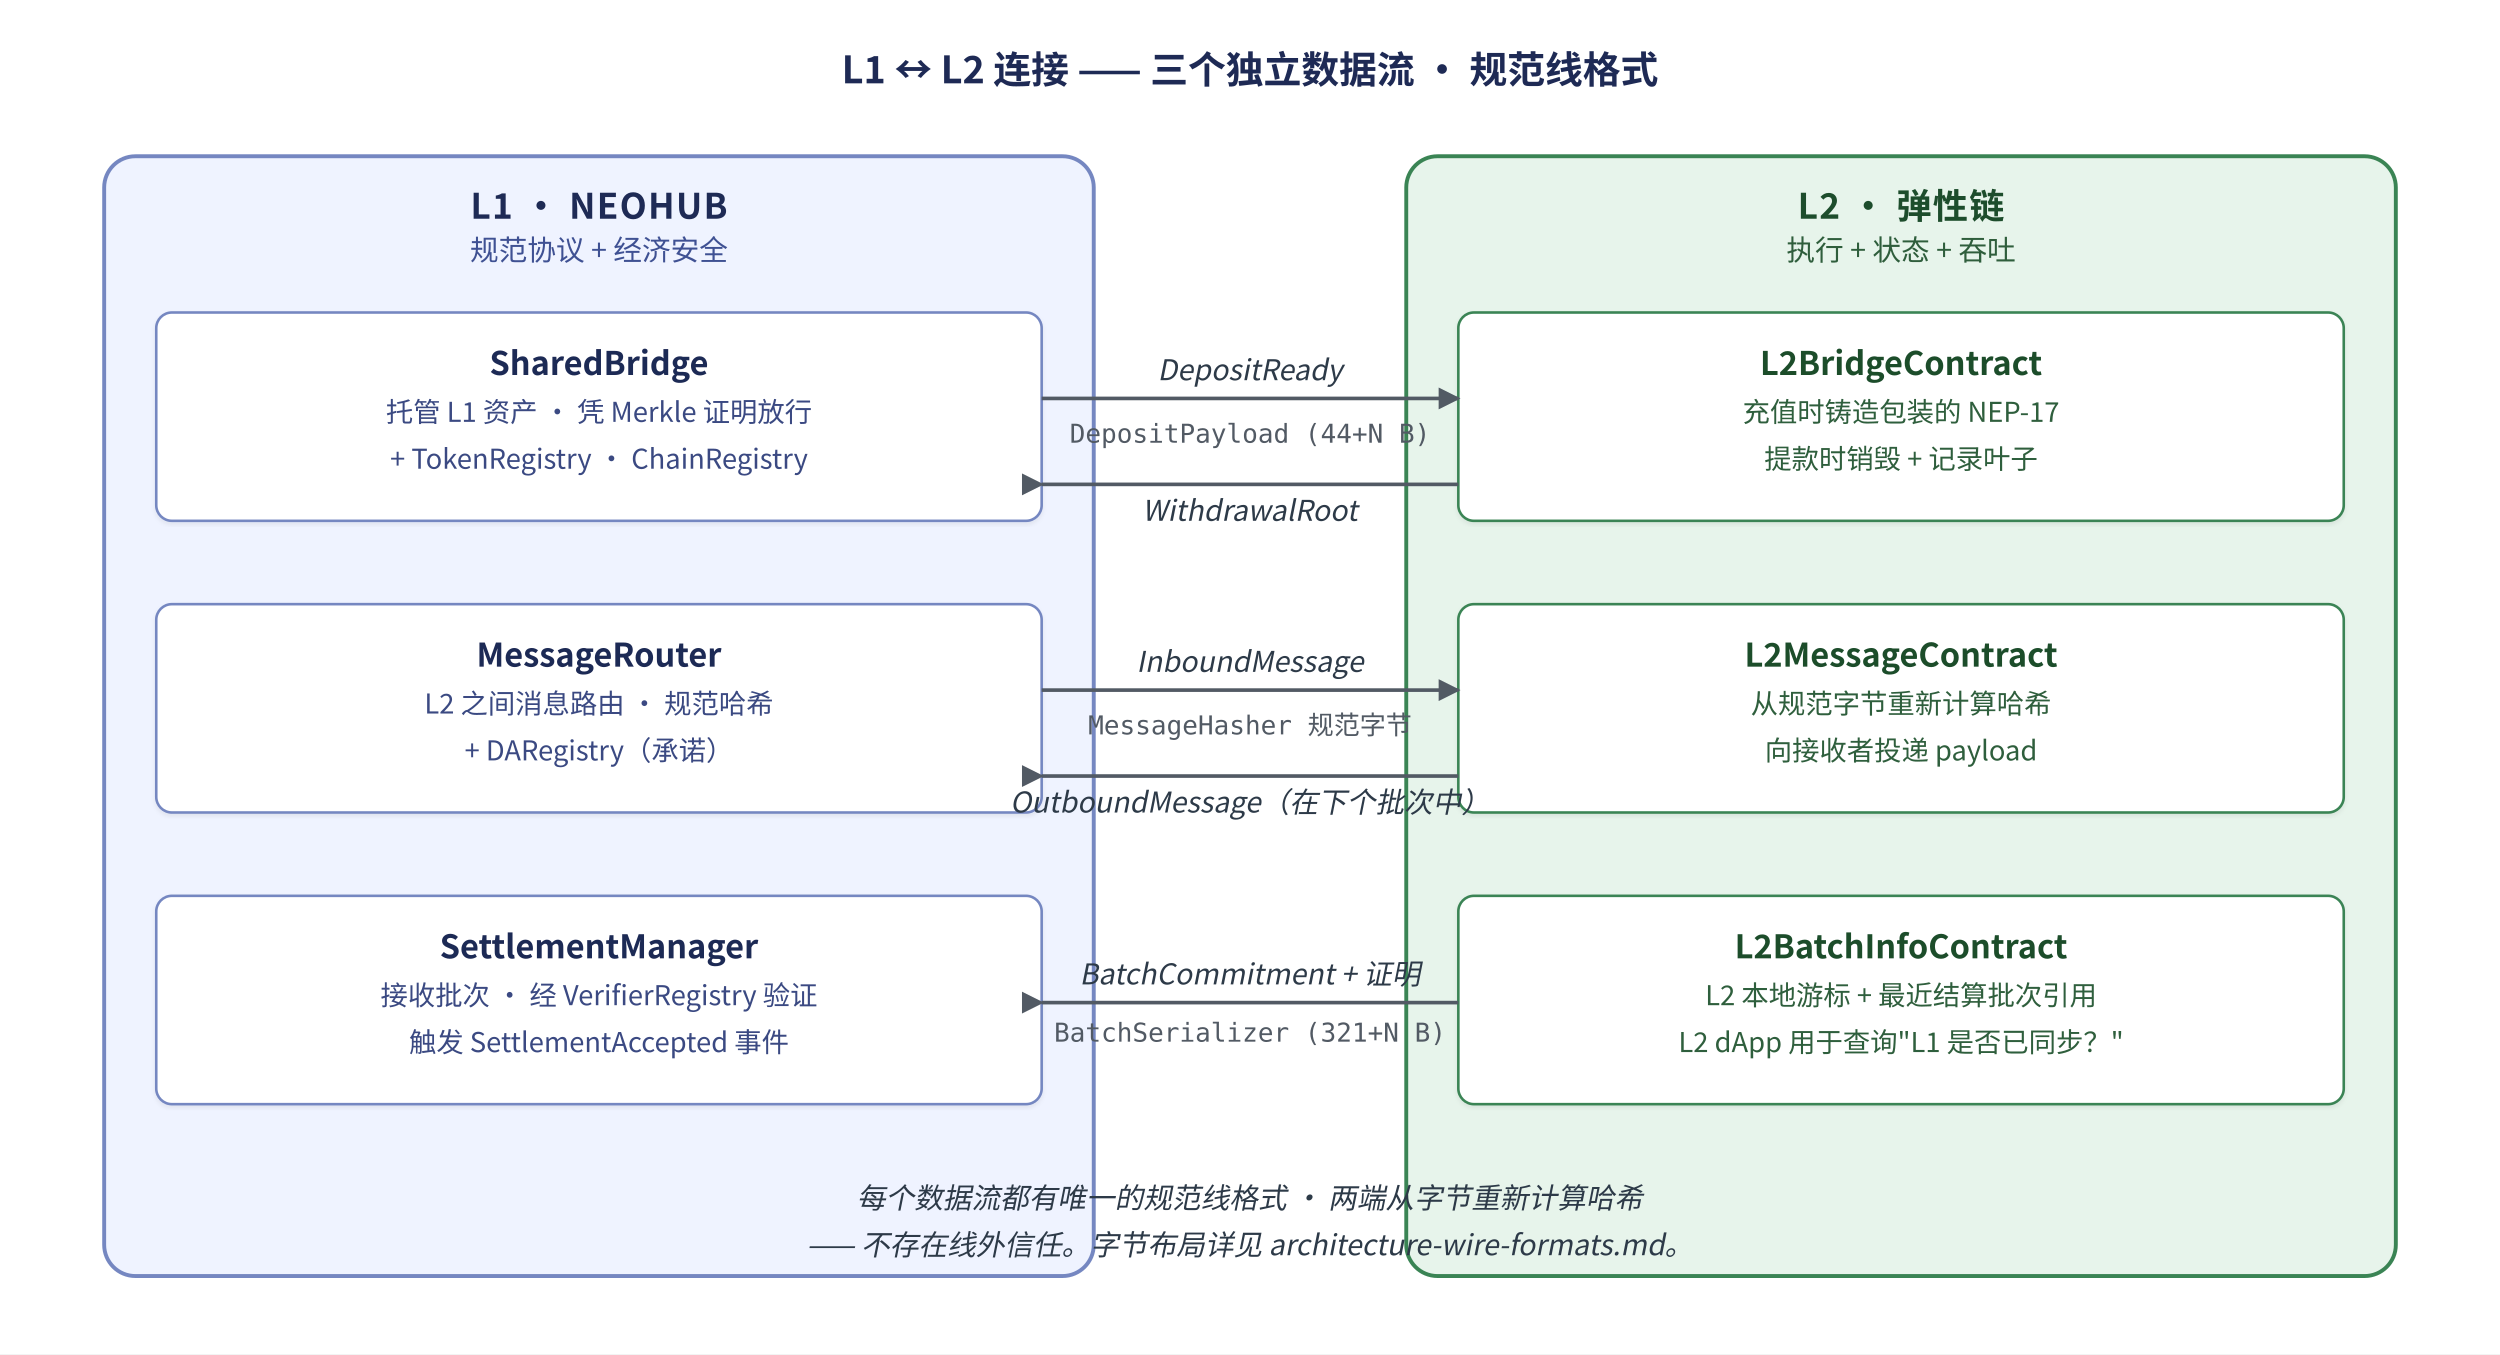
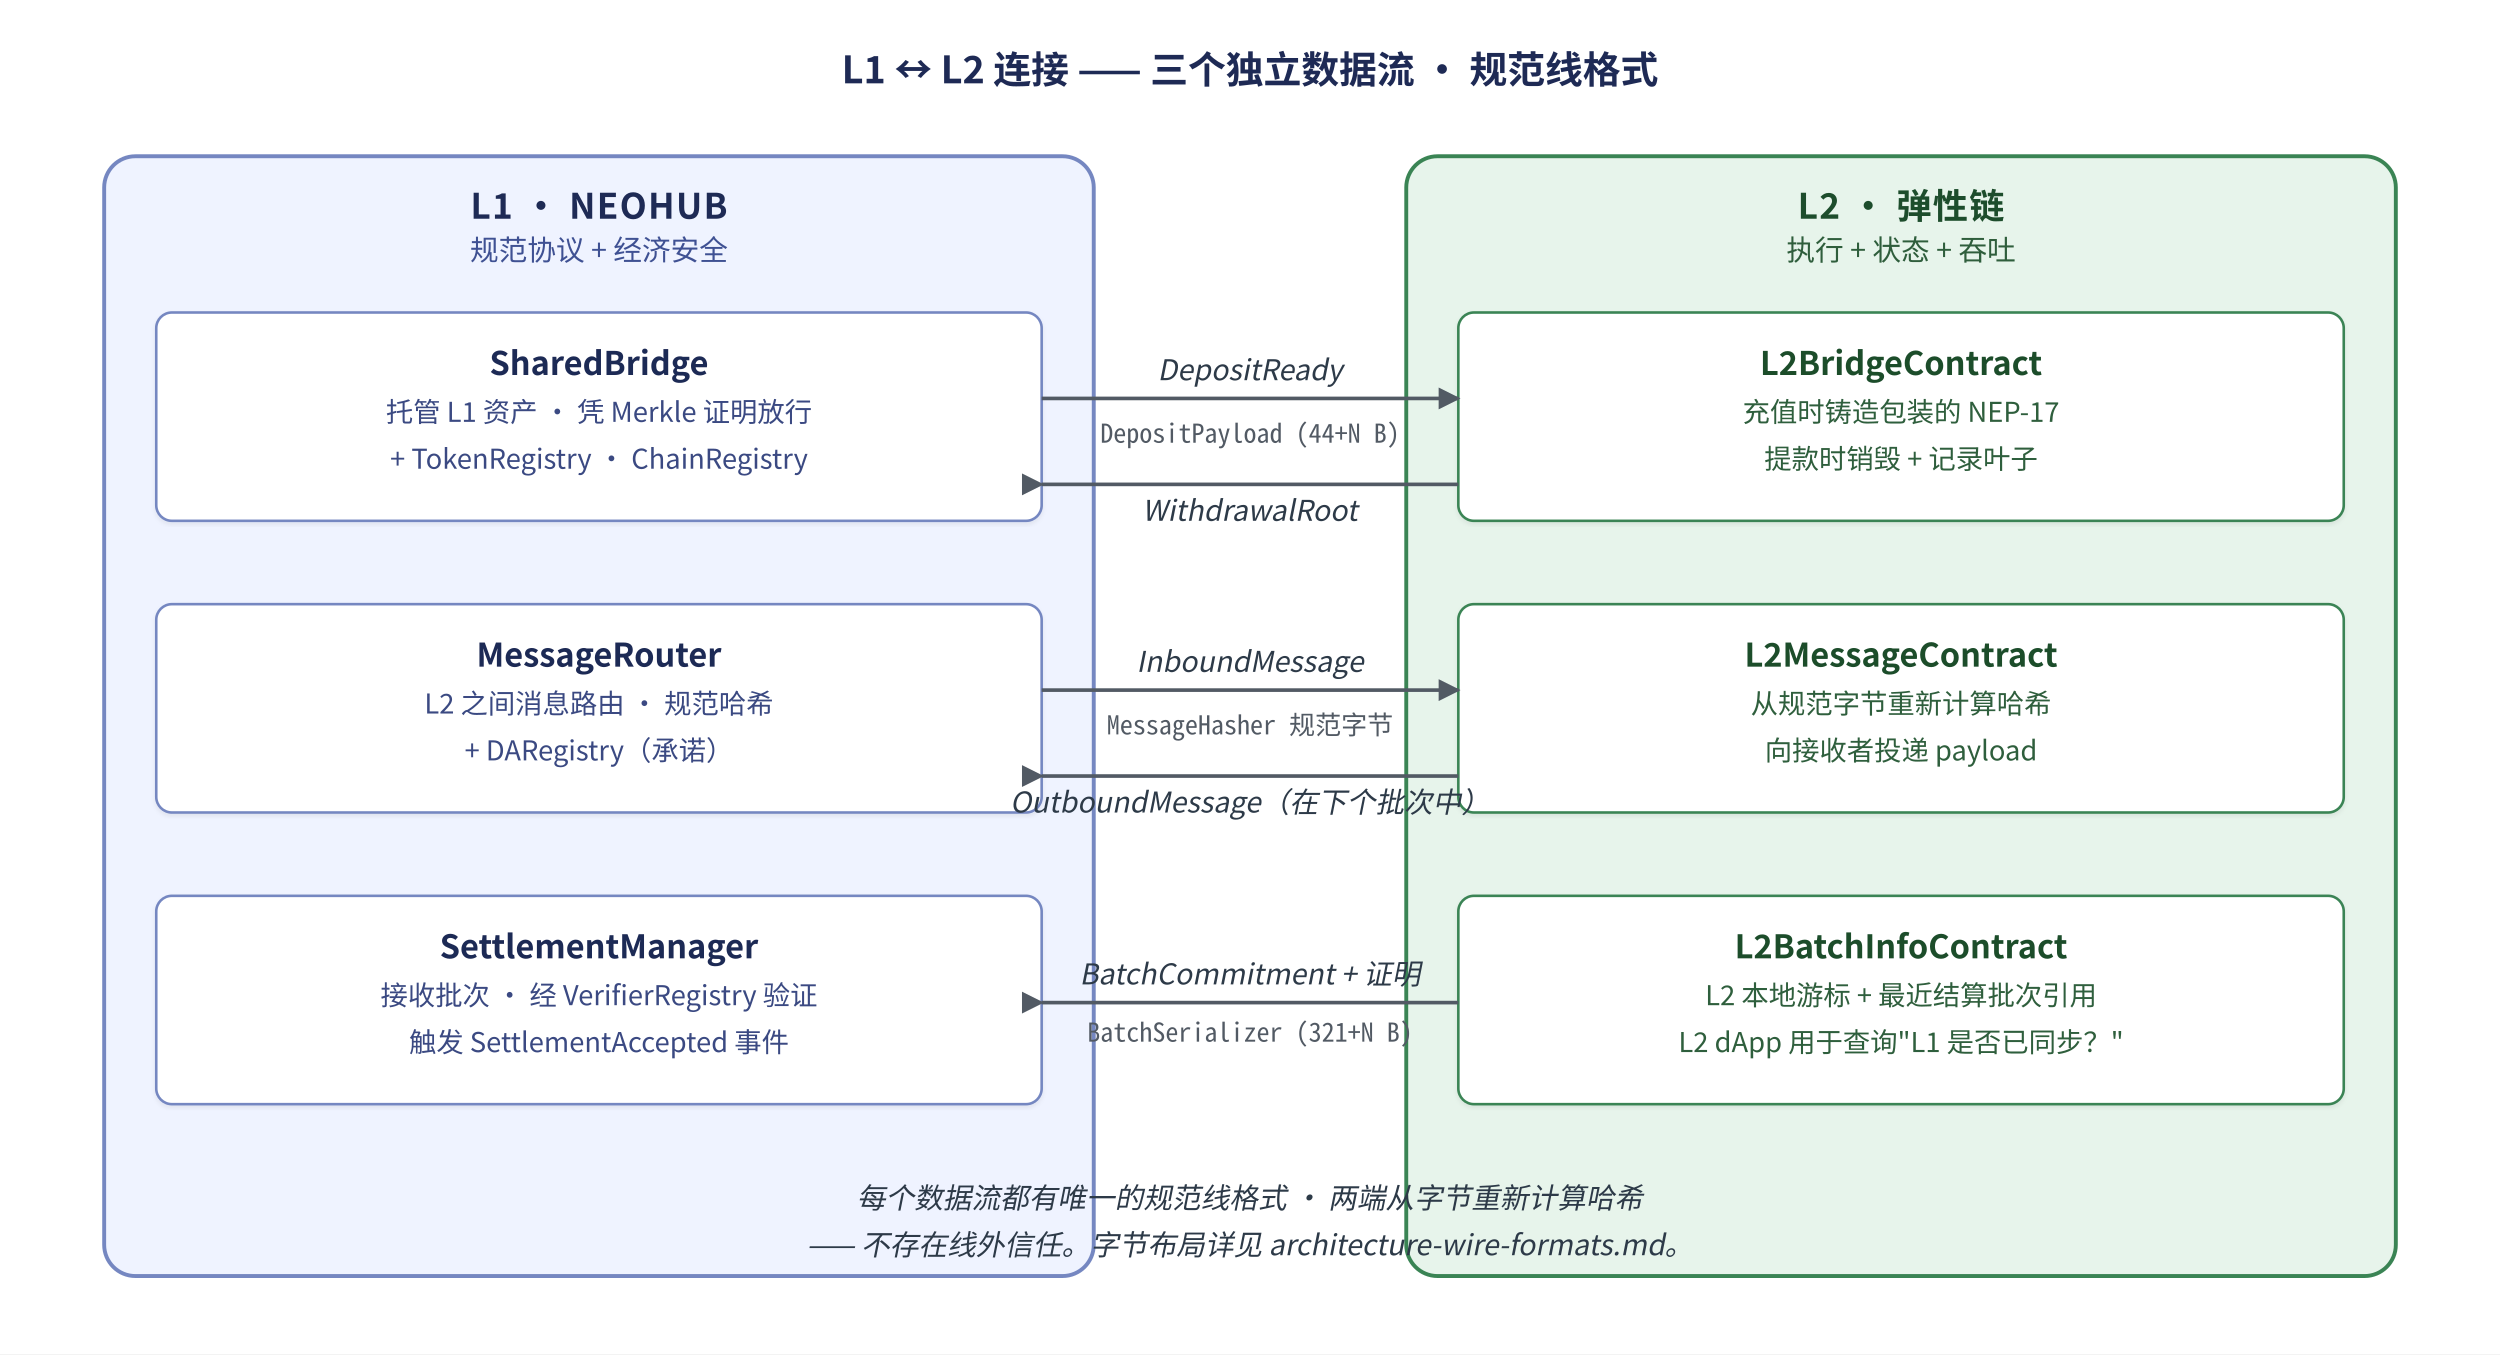
<svg xmlns="http://www.w3.org/2000/svg" viewBox="0 0 960 520" font-family="'Noto Sans CJK SC', 'Source Han Sans SC', 'WenQuanYi Zen Hei', 'Microsoft YaHei', sans-serif" role="img" aria-labelledby="title desc">
  <defs>
    <marker id="arrow-r" viewBox="0 0 10 10" refX="9" refY="5" markerWidth="6" markerHeight="6" orient="auto">
      <path d="M0,0 L10,5 L0,10 Z" fill="#525a64" />
    </marker>
    <marker id="arrow-l" viewBox="0 0 10 10" refX="1" refY="5" markerWidth="6" markerHeight="6" orient="auto">
      <path d="M10,0 L0,5 L10,10 Z" fill="#525a64" />
    </marker>
    <filter id="card" x="-2%" y="-3%" width="104%" height="106%">
      <feDropShadow dx="0" dy="1" stdDeviation="0.9" flood-color="#000000" flood-opacity="0.07" />
    </filter>
    <style>
      .panel-title { font-size: 13.5px; font-weight: 700; letter-spacing: 0.5px; }
      .panel-sub   { font-size: 11px; }
      .card-title  { font-size: 12.5px; font-weight: 600; }
      .card-sub    { font-size: 10.5px; }
      .flow-lbl    { font-size: 11px; font-style: italic; fill: #2d3a48; }
-       .wire        { font-size: 10px; fill: #525a64; font-family: 'SF Mono', Monaco, Consolas, monospace; }
+       .wire        { font-size: 10px; fill: #525a64; font-family: 'Noto Sans Mono CJK SC', 'SF Mono', Monaco, Consolas,monospace; }
      .header      { font-size: 14.5px; font-weight: 700; }
    </style>
  </defs>
  <rect width="960" height="520" fill="#ffffff" />
  <text x="480" y="32" text-anchor="middle" class="header" fill="#1e2a55">L1 ↔ L2 连接 —— 三个独立数据流 · 规范线格式</text>
  <rect x="40" y="60" width="380" height="430" rx="12" ry="12" fill="#eff3ff" stroke="#7587c1" stroke-width="1.5" />
  <text x="230" y="84" text-anchor="middle" class="panel-title" fill="#1e2a55">L1 · NEOHUB</text>
  <text x="230" y="100" text-anchor="middle" class="panel-sub" fill="#3f5193">规范协议 + 经济安全</text>
  <rect x="540" y="60" width="380" height="430" rx="12" ry="12" fill="#e7f4eb" stroke="#3a8454" stroke-width="1.5" />
  <text x="730" y="84" text-anchor="middle" class="panel-title" fill="#1d4d2c">L2 · 弹性链</text>
  <text x="730" y="100" text-anchor="middle" class="panel-sub" fill="#2f5e3c">执行 + 状态 + 吞吐</text>
  <g filter="url(#card)">
    <rect x="60" y="120" width="340" height="80" rx="6" ry="6" fill="#ffffff" stroke="#7587c1" />
    <text x="230" y="144" text-anchor="middle" class="card-title" fill="#1e2a55">SharedBridge</text>
    <text x="230" y="162" text-anchor="middle" class="card-sub" fill="#3a4a82">托管 L1 资产 · 凭 Merkle 证明放行</text>
    <text x="230" y="180" text-anchor="middle" class="card-sub" fill="#3a4a82">+ TokenRegistry · ChainRegistry</text>
  </g>
  <g filter="url(#card)">
    <rect x="560" y="120" width="340" height="80" rx="6" ry="6" fill="#ffffff" stroke="#3a8454" />
    <text x="730" y="144" text-anchor="middle" class="card-title" fill="#1d4d2c">L2BridgeContract</text>
    <text x="730" y="162" text-anchor="middle" class="card-sub" fill="#2f5e3c">充值时铸造包装的 NEP-17</text>
    <text x="730" y="180" text-anchor="middle" class="card-sub" fill="#2f5e3c">提款时销毁 + 记录叶子</text>
  </g>
  <line x1="400" y1="153" x2="560" y2="153" stroke="#525a64" stroke-width="1.4" marker-end="url(#arrow-r)" />
  <text x="480" y="146" text-anchor="middle" class="flow-lbl">DepositReady</text>
  <text x="480" y="170" text-anchor="middle" class="wire">DepositPayload (44+N B)</text>
  <line x1="560" y1="186" x2="400" y2="186" stroke="#525a64" stroke-width="1.4" marker-end="url(#arrow-l)" />
  <text x="480" y="200" text-anchor="middle" class="flow-lbl">WithdrawalRoot</text>
  <g filter="url(#card)">
    <rect x="60" y="232" width="340" height="80" rx="6" ry="6" fill="#ffffff" stroke="#7587c1" />
    <text x="230" y="256" text-anchor="middle" class="card-title" fill="#1e2a55">MessageRouter</text>
    <text x="230" y="274" text-anchor="middle" class="card-sub" fill="#3a4a82">L2 之间消息路由 · 规范哈希</text>
    <text x="230" y="292" text-anchor="middle" class="card-sub" fill="#3a4a82">+ DARegistry（承诺）</text>
  </g>
  <g filter="url(#card)">
    <rect x="560" y="232" width="340" height="80" rx="6" ry="6" fill="#ffffff" stroke="#3a8454" />
    <text x="730" y="256" text-anchor="middle" class="card-title" fill="#1d4d2c">L2MessageContract</text>
    <text x="730" y="274" text-anchor="middle" class="card-sub" fill="#2f5e3c">从规范字节重新计算哈希</text>
    <text x="730" y="292" text-anchor="middle" class="card-sub" fill="#2f5e3c">向接收者投递 payload</text>
  </g>
  <line x1="400" y1="265" x2="560" y2="265" stroke="#525a64" stroke-width="1.4" marker-end="url(#arrow-r)" />
  <text x="480" y="258" text-anchor="middle" class="flow-lbl">InboundMessage</text>
  <text x="480" y="282" text-anchor="middle" class="wire">MessageHasher 规范字节</text>
  <line x1="560" y1="298" x2="400" y2="298" stroke="#525a64" stroke-width="1.4" marker-end="url(#arrow-l)" />
  <text x="480" y="312" text-anchor="middle" class="flow-lbl">OutboundMessage（在下个批次中）</text>
  <g filter="url(#card)">
    <rect x="60" y="344" width="340" height="80" rx="6" ry="6" fill="#ffffff" stroke="#7587c1" />
    <text x="230" y="368" text-anchor="middle" class="card-title" fill="#1e2a55">SettlementManager</text>
    <text x="230" y="386" text-anchor="middle" class="card-sub" fill="#3a4a82">接收批次 · 经 VerifierRegistry 验证</text>
    <text x="230" y="404" text-anchor="middle" class="card-sub" fill="#3a4a82">触发 SettlementAccepted 事件</text>
  </g>
  <g filter="url(#card)">
    <rect x="560" y="344" width="340" height="80" rx="6" ry="6" fill="#ffffff" stroke="#3a8454" />
    <text x="730" y="368" text-anchor="middle" class="card-title" fill="#1d4d2c">L2BatchInfoContract</text>
    <text x="730" y="386" text-anchor="middle" class="card-sub" fill="#2f5e3c">L2 本地游标 + 最近结算批次引用</text>
    <text x="730" y="404" text-anchor="middle" class="card-sub" fill="#2f5e3c">L2 dApp 用于查询"L1 是否已同步？"</text>
  </g>
  <line x1="560" y1="385" x2="400" y2="385" stroke="#525a64" stroke-width="1.4" marker-end="url(#arrow-l)" />
  <text x="480" y="378" text-anchor="middle" class="flow-lbl">BatchCommitment + 证明</text>
  <text x="480" y="400" text-anchor="middle" class="wire">BatchSerializer (321+N B)</text>
  <text x="480" y="464" text-anchor="middle" class="flow-lbl" fill="#3f5193">每个数据流都有唯一的规范线格式 · 两端从字节重新计算哈希</text>
  <text x="480" y="482" text-anchor="middle" class="flow-lbl" fill="#3f5193">—— 不存在线外信任。字节布局详见 architecture-wire-formats.md。</text>
</svg>
